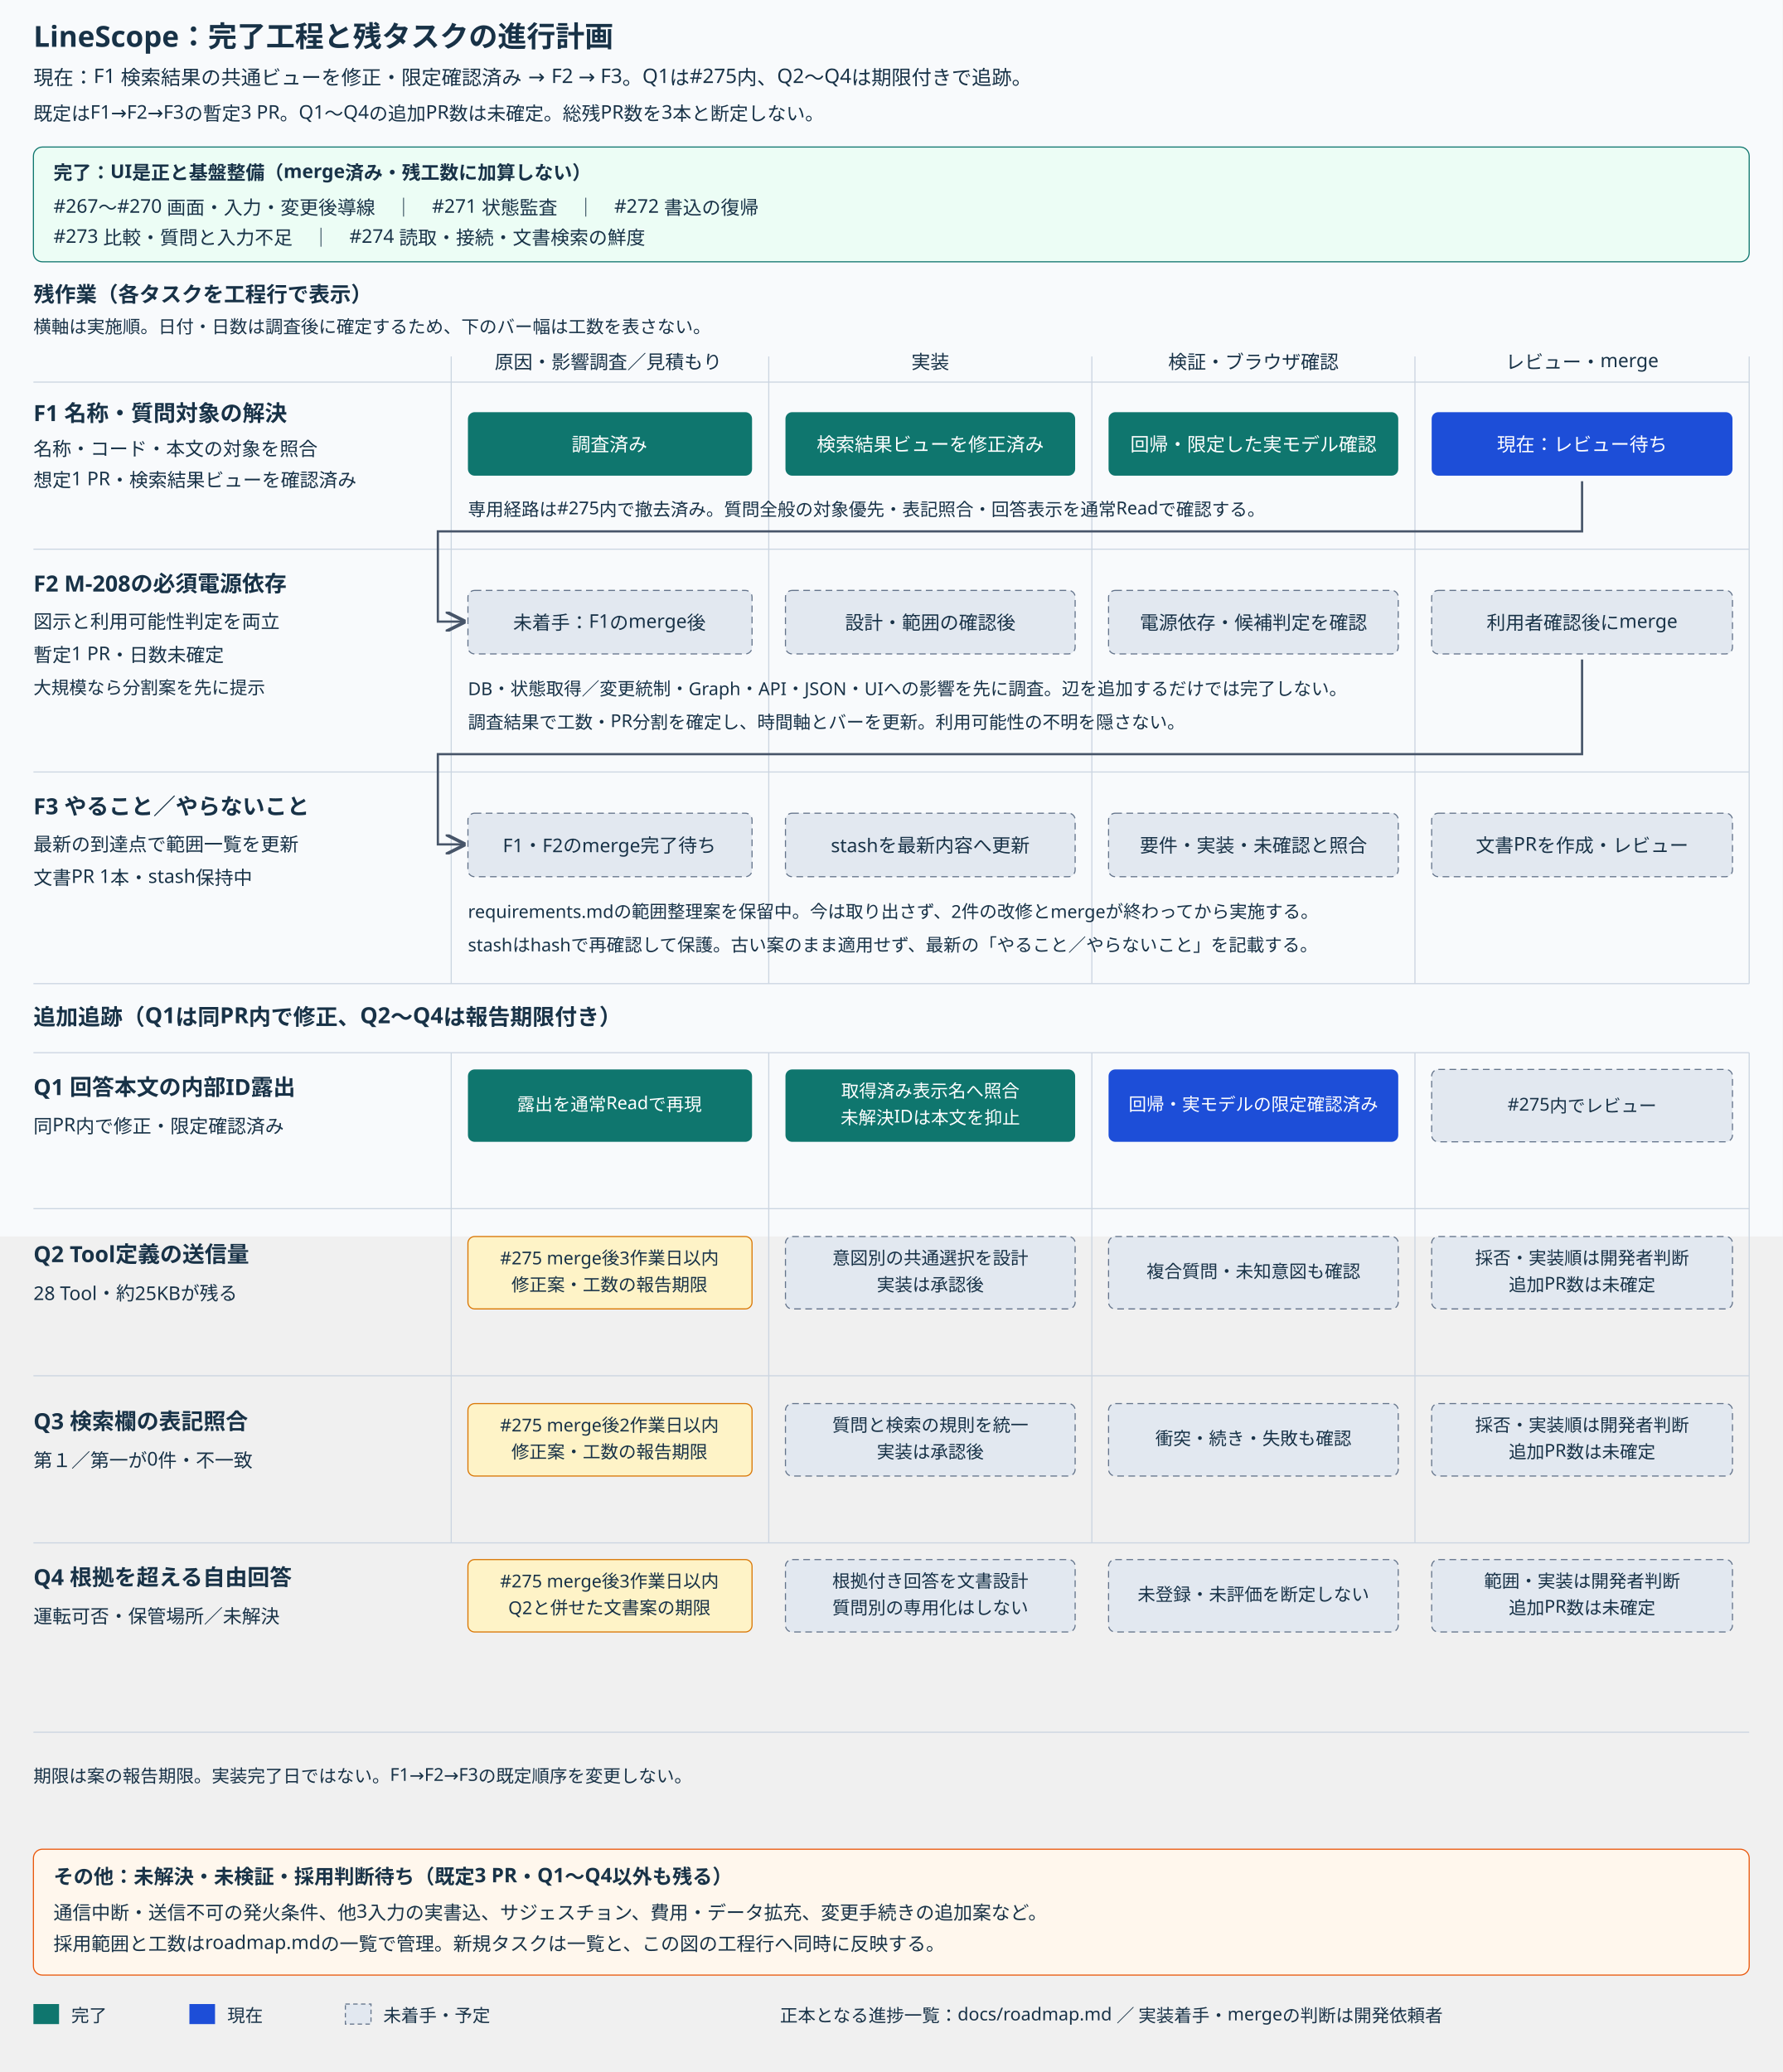
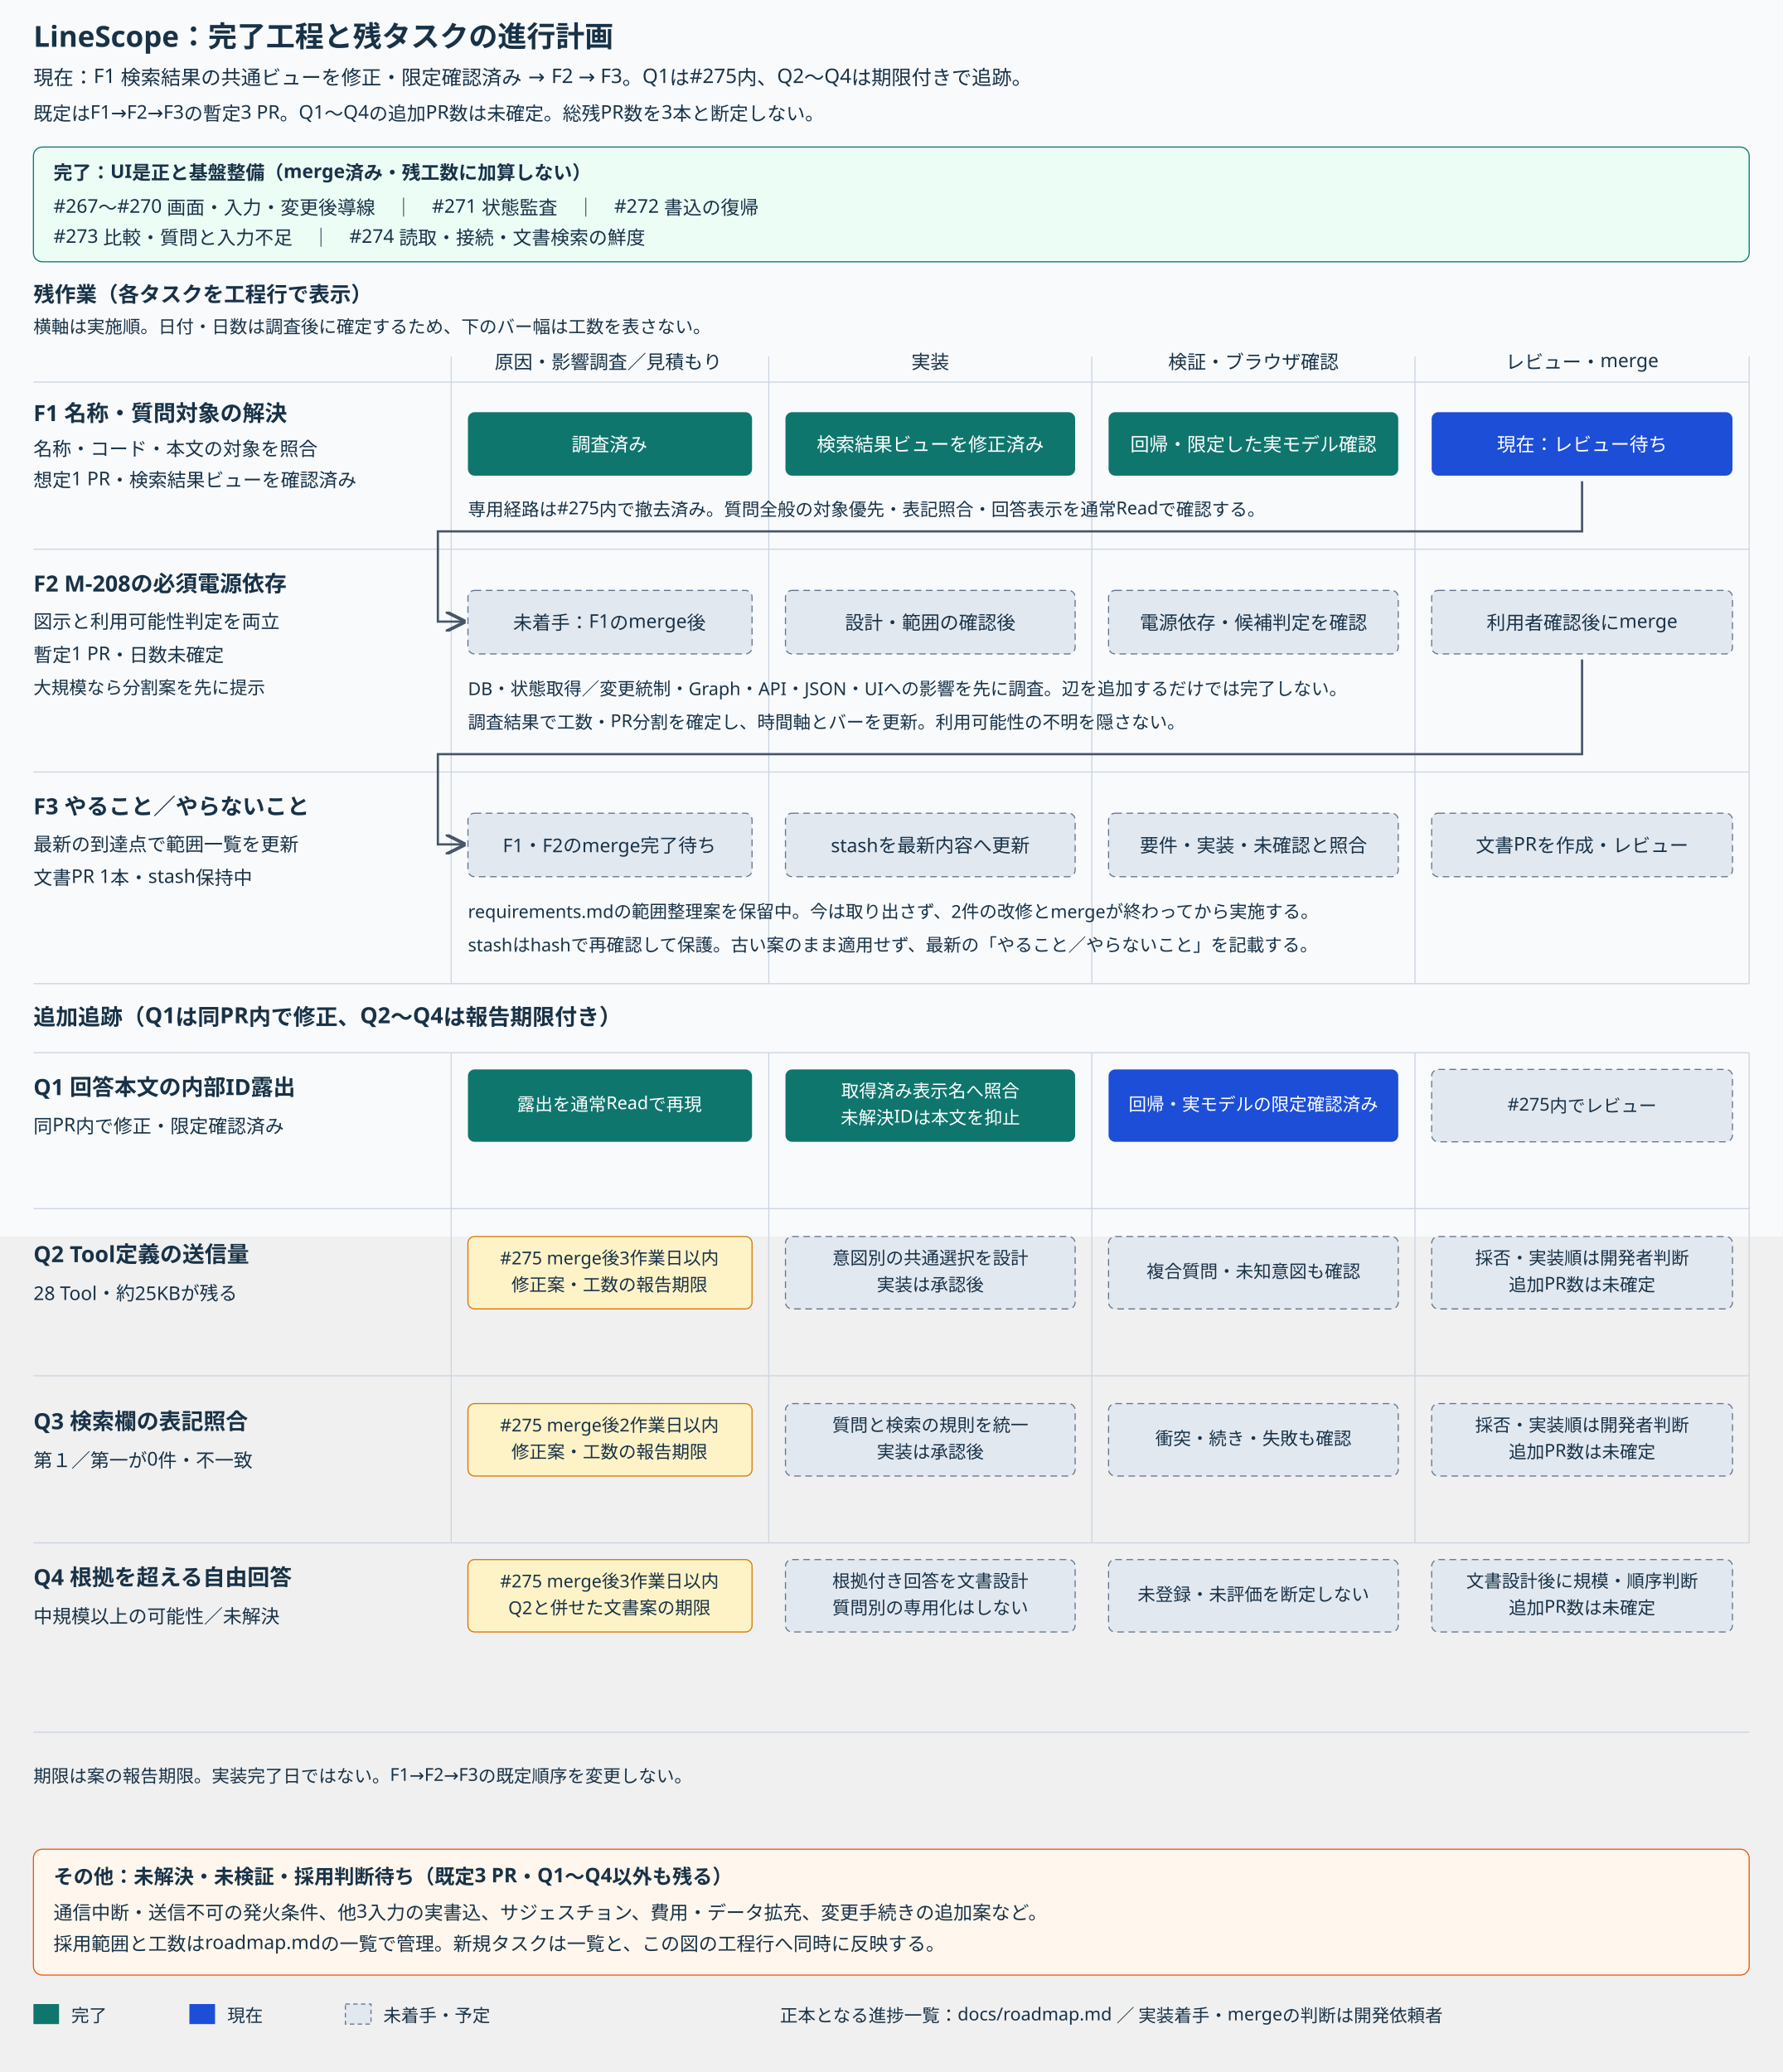
<svg xmlns="http://www.w3.org/2000/svg" width="1600" height="1860" viewBox="0 0 1600 1860" role="img" aria-labelledby="title desc">
  <defs>
    <marker id="arrow" markerWidth="9" markerHeight="9" refX="8" refY="4.5" orient="auto">
      <path d="M0 0L9 4.5L0 9" fill="none" stroke="#475569" stroke-width="1.5" />
    </marker>
  </defs>
  <rect width="1600" height="1110" fill="#f8fafc" />
  <g font-family="sans-serif" fill="#183247">
    <text x="30" y="42" font-size="26" font-weight="bold">LineScope：完了工程と残タスクの進行計画</text>
    <text x="30" y="76" font-size="18">現在：F1 検索結果の共通ビューを修正・限定確認済み → F2 → F3。Q1は#275内、Q2〜Q4は期限付きで追跡。</text>
    <text x="30" y="108" font-size="17">既定はF1→F2→F3の暫定3 PR。Q1〜Q4の追加PR数は未確定。総残PR数を3本と断定しない。</text>
    <g font-size="17">
      <rect x="30" y="132" width="1540" height="103" rx="8" fill="#ecfdf5" stroke="#0f766e" />
      <text x="48" y="161" font-weight="bold">完了：UI是正と基盤整備（merge済み・残工数に加算しない）</text>
      <text x="48" y="191">#267〜#270 画面・入力・変更後導線　｜　#271 状態監査　｜　#272 書込の復帰</text>
      <text x="48" y="218">#273 比較・質問と入力不足　｜　#274 読取・接続・文書検索の鮮度</text>
    </g>
    <text x="30" y="271" font-size="19" font-weight="bold">残作業（各タスクを工程行で表示）</text>
    <text x="30" y="299" font-size="16">横軸は実施順。日付・日数は調査後に確定するため、下のバー幅は工数を表さない。</text>
    <g stroke="#cbd5e1">
      <path d="M30 343H1570 M30 493H1570 M30 693H1570 M30 883H1570" />
      <path d="M405 320V883 M690 320V883 M980 320V883 M1270 320V883 M1570 320V883" />
    </g>
    <g font-size="17" text-anchor="middle">
      <text x="546" y="331">原因・影響調査／見積もり</text>
      <text x="835" y="331">実装</text>
      <text x="1125" y="331">検証・ブラウザ確認</text>
      <text x="1420" y="331">レビュー・merge</text>
    </g>
    <text x="30" y="378" font-size="20" font-weight="bold">F1 名称・質問対象の解決</text>
    <text x="30" y="409" font-size="17">名称・コード・本文の対象を照合</text>
    <text x="30" y="437" font-size="17">想定1 PR・検索結果ビューを確認済み</text>
    <rect x="420" y="370" width="255" height="57" rx="6" fill="#0f766e" />
    <g stroke="none">
      <rect x="705" y="370" width="260" height="57" rx="6" fill="#0f766e" />
      <rect x="995" y="370" width="260" height="57" rx="6" fill="#0f766e" />
      <rect x="1285" y="370" width="270" height="57" rx="6" fill="#1d4ed8" />
    </g>
    <g font-size="17" text-anchor="middle">
      <text x="547" y="405" fill="white">調査済み</text>
      <text x="835" y="405" fill="white">検索結果ビューを修正済み</text>
      <text x="1125" y="405" fill="white">回帰・限定した実モデル確認</text>
      <text x="1420" y="405" fill="white">現在：レビュー待ち</text>
    </g>
    <text x="420" y="463" font-size="16">専用経路は#275内で撤去済み。質問全般の対象優先・表記照合・回答表示を通常Readで確認する。</text>
    <path d="M1420 432V477H393V558H416" fill="none" stroke="#475569" stroke-width="2" marker-end="url(#arrow)" />
    <text x="30" y="531" font-size="20" font-weight="bold">F2 M-208の必須電源依存</text>
    <text x="30" y="564" font-size="17">図示と利用可能性判定を両立</text>
    <text x="30" y="594" font-size="17">暫定1 PR・日数未確定</text>
    <text x="30" y="623" font-size="16">大規模なら分割案を先に提示</text>
    <g fill="#e2e8f0" stroke="#64748b" stroke-dasharray="6 4">
      <rect x="420" y="530" width="255" height="57" rx="6" />
      <rect x="705" y="530" width="260" height="57" rx="6" />
      <rect x="995" y="530" width="260" height="57" rx="6" />
      <rect x="1285" y="530" width="270" height="57" rx="6" />
    </g>
    <g font-size="17" text-anchor="middle">
      <text x="547" y="565">未着手：F1のmerge後</text>
      <text x="835" y="565">設計・範囲の確認後</text>
      <text x="1125" y="565">電源依存・候補判定を確認</text>
      <text x="1420" y="565">利用者確認後にmerge</text>
    </g>
    <text x="420" y="624" font-size="16">DB・状態取得／変更統制・Graph・API・JSON・UIへの影響を先に調査。辺を追加するだけでは完了しない。</text>
    <text x="420" y="654" font-size="16">調査結果で工数・PR分割を確定し、時間軸とバーを更新。利用可能性の不明を隠さない。</text>
    <path d="M1420 592V677H393V758H416" fill="none" stroke="#475569" stroke-width="2" marker-end="url(#arrow)" />
    <text x="30" y="731" font-size="20" font-weight="bold">F3 やること／やらないこと</text>
    <text x="30" y="764" font-size="17">最新の到達点で範囲一覧を更新</text>
    <text x="30" y="794" font-size="17">文書PR 1本・stash保持中</text>
    <g fill="#e2e8f0" stroke="#64748b" stroke-dasharray="6 4">
      <rect x="420" y="730" width="255" height="57" rx="6" />
      <rect x="705" y="730" width="260" height="57" rx="6" />
      <rect x="995" y="730" width="260" height="57" rx="6" />
      <rect x="1285" y="730" width="270" height="57" rx="6" />
    </g>
    <g font-size="17" text-anchor="middle">
      <text x="547" y="765">F1・F2のmerge完了待ち</text>
      <text x="835" y="765">stashを最新内容へ更新</text>
      <text x="1125" y="765">要件・実装・未確認と照合</text>
      <text x="1420" y="765">文書PRを作成・レビュー</text>
    </g>
    <text x="420" y="824" font-size="16">requirements.mdの範囲整理案を保留中。今は取り出さず、2件の改修とmergeが終わってから実施する。</text>
    <text x="420" y="854" font-size="16">stashはhashで再確認して保護。古い案のまま適用せず、最新の「やること／やらないこと」を記載する。</text>
    <text x="30" y="920" font-size="20" font-weight="bold">追加追跡（Q1は同PR内で修正、Q2〜Q4は報告期限付き）</text>
    <g stroke="#cbd5e1">
      <path d="M30 945H1570 M30 1085H1570 M30 1235H1570 M30 1385H1570" />
      <path d="M405 945V1385 M690 945V1385 M980 945V1385 M1270 945V1385 M1570 945V1385" />
    </g>
    <text x="30" y="983" font-size="20" font-weight="bold">Q1 回答本文の内部ID露出</text>
    <text x="30" y="1017" font-size="17">同PR内で修正・限定確認済み</text>
    <g fill="#0f766e">
      <rect x="420" y="960" width="255" height="65" rx="6" />
      <rect x="705" y="960" width="260" height="65" rx="6" />
    </g>
    <rect x="995" y="960" width="260" height="65" rx="6" fill="#1d4ed8" />
    <rect x="1285" y="960" width="270" height="65" rx="6" fill="#e2e8f0" stroke="#64748b" stroke-dasharray="6 4" />
    <g font-size="16" text-anchor="middle">
      <text x="547" y="997" fill="white">露出を通常Readで再現</text>
      <text x="835" y="985" fill="white">取得済み表示名へ照合</text>
      <text x="835" y="1009" fill="white">未解決IDは本文を抑止</text>
      <text x="1125" y="997" fill="white">回帰・実モデルの限定確認済み</text>
      <text x="1420" y="997">#275内でレビュー</text>
    </g>
    <text x="30" y="1133" font-size="20" font-weight="bold">Q2 Tool定義の送信量</text>
    <text x="30" y="1167" font-size="17">28 Tool・約25KBが残る</text>
    <rect x="420" y="1110" width="255" height="65" rx="6" fill="#fef3c7" stroke="#d97706" />
    <g fill="#e2e8f0" stroke="#64748b" stroke-dasharray="6 4">
      <rect x="705" y="1110" width="260" height="65" rx="6" />
      <rect x="995" y="1110" width="260" height="65" rx="6" />
      <rect x="1285" y="1110" width="270" height="65" rx="6" />
    </g>
    <g font-size="16" text-anchor="middle">
      <text x="547" y="1135">#275 merge後3作業日以内</text>
      <text x="547" y="1159">修正案・工数の報告期限</text>
      <text x="835" y="1135">意図別の共通選択を設計</text>
      <text x="835" y="1159">実装は承認後</text>
      <text x="1125" y="1147">複合質問・未知意図も確認</text>
      <text x="1420" y="1135">採否・実装順は開発者判断</text>
      <text x="1420" y="1159">追加PR数は未確定</text>
    </g>
    <text x="30" y="1283" font-size="20" font-weight="bold">Q3 検索欄の表記照合</text>
    <text x="30" y="1317" font-size="17">第１／第一が0件・不一致</text>
    <rect x="420" y="1260" width="255" height="65" rx="6" fill="#fef3c7" stroke="#d97706" />
    <g fill="#e2e8f0" stroke="#64748b" stroke-dasharray="6 4">
      <rect x="705" y="1260" width="260" height="65" rx="6" />
      <rect x="995" y="1260" width="260" height="65" rx="6" />
      <rect x="1285" y="1260" width="270" height="65" rx="6" />
    </g>
    <g font-size="16" text-anchor="middle">
      <text x="547" y="1285">#275 merge後2作業日以内</text>
      <text x="547" y="1309">修正案・工数の報告期限</text>
      <text x="835" y="1285">質問と検索の規則を統一</text>
      <text x="835" y="1309">実装は承認後</text>
      <text x="1125" y="1297">衝突・続き・失敗も確認</text>
      <text x="1420" y="1285">採否・実装順は開発者判断</text>
      <text x="1420" y="1309">追加PR数は未確定</text>
    </g>
    <path d="M30 1555H1570" stroke="#cbd5e1" />
    <text x="30" y="1423" font-size="20" font-weight="bold">Q4 根拠を超える自由回答</text>
-     <text x="30" y="1457" font-size="17">運転可否・保管場所／未解決</text>
+     <text x="30" y="1457" font-size="17">中規模以上の可能性／未解決</text>
    <rect x="420" y="1400" width="255" height="65" rx="6" fill="#fef3c7" stroke="#d97706" />
    <g fill="#e2e8f0" stroke="#64748b" stroke-dasharray="6 4">
      <rect x="705" y="1400" width="260" height="65" rx="6" />
      <rect x="995" y="1400" width="260" height="65" rx="6" />
      <rect x="1285" y="1400" width="270" height="65" rx="6" />
    </g>
    <g font-size="16" text-anchor="middle">
      <text x="547" y="1425">#275 merge後3作業日以内</text>
      <text x="547" y="1449">Q2と併せた文書案の期限</text>
      <text x="835" y="1425">根拠付き回答を文書設計</text>
      <text x="835" y="1449">質問別の専用化はしない</text>
      <text x="1125" y="1437">未登録・未評価を断定しない</text>
-       <text x="1420" y="1425">範囲・実装は開発者判断</text>
+       <text x="1420" y="1425">文書設計後に規模・順序判断</text>
      <text x="1420" y="1449">追加PR数は未確定</text>
    </g>
    <text x="30" y="1600" font-size="16">期限は案の報告期限。実装完了日ではない。F1→F2→F3の既定順序を変更しない。</text>
    <rect x="30" y="1660" width="1540" height="113" rx="8" fill="#fff7ed" stroke="#ea580c" />
    <text x="48" y="1691" font-size="18" font-weight="bold">その他：未解決・未検証・採用判断待ち（既定3 PR・Q1〜Q4以外も残る）</text>
    <text x="48" y="1723" font-size="17">通信中断・送信不可の発火条件、他3入力の実書込、サジェスチョン、費用・データ拡充、変更手続きの追加案など。</text>
    <text x="48" y="1751" font-size="17">採用範囲と工数はroadmap.mdの一覧で管理。新規タスクは一覧と、この図の工程行へ同時に反映する。</text>
    <g font-size="16">
      <rect x="30" y="1799" width="23" height="18" fill="#0f766e" />
      <text x="64" y="1815">完了</text>
      <rect x="170" y="1799" width="23" height="18" fill="#1d4ed8" />
      <text x="204" y="1815">現在</text>
      <rect x="310" y="1799" width="23" height="18" fill="#e2e8f0" stroke="#64748b" stroke-dasharray="4 3" />
      <text x="344" y="1815">未着手・予定</text>
      <text x="700" y="1815">正本となる進捗一覧：docs/roadmap.md ／ 実装着手・mergeの判断は開発依頼者</text>
    </g>
  </g>
</svg>
